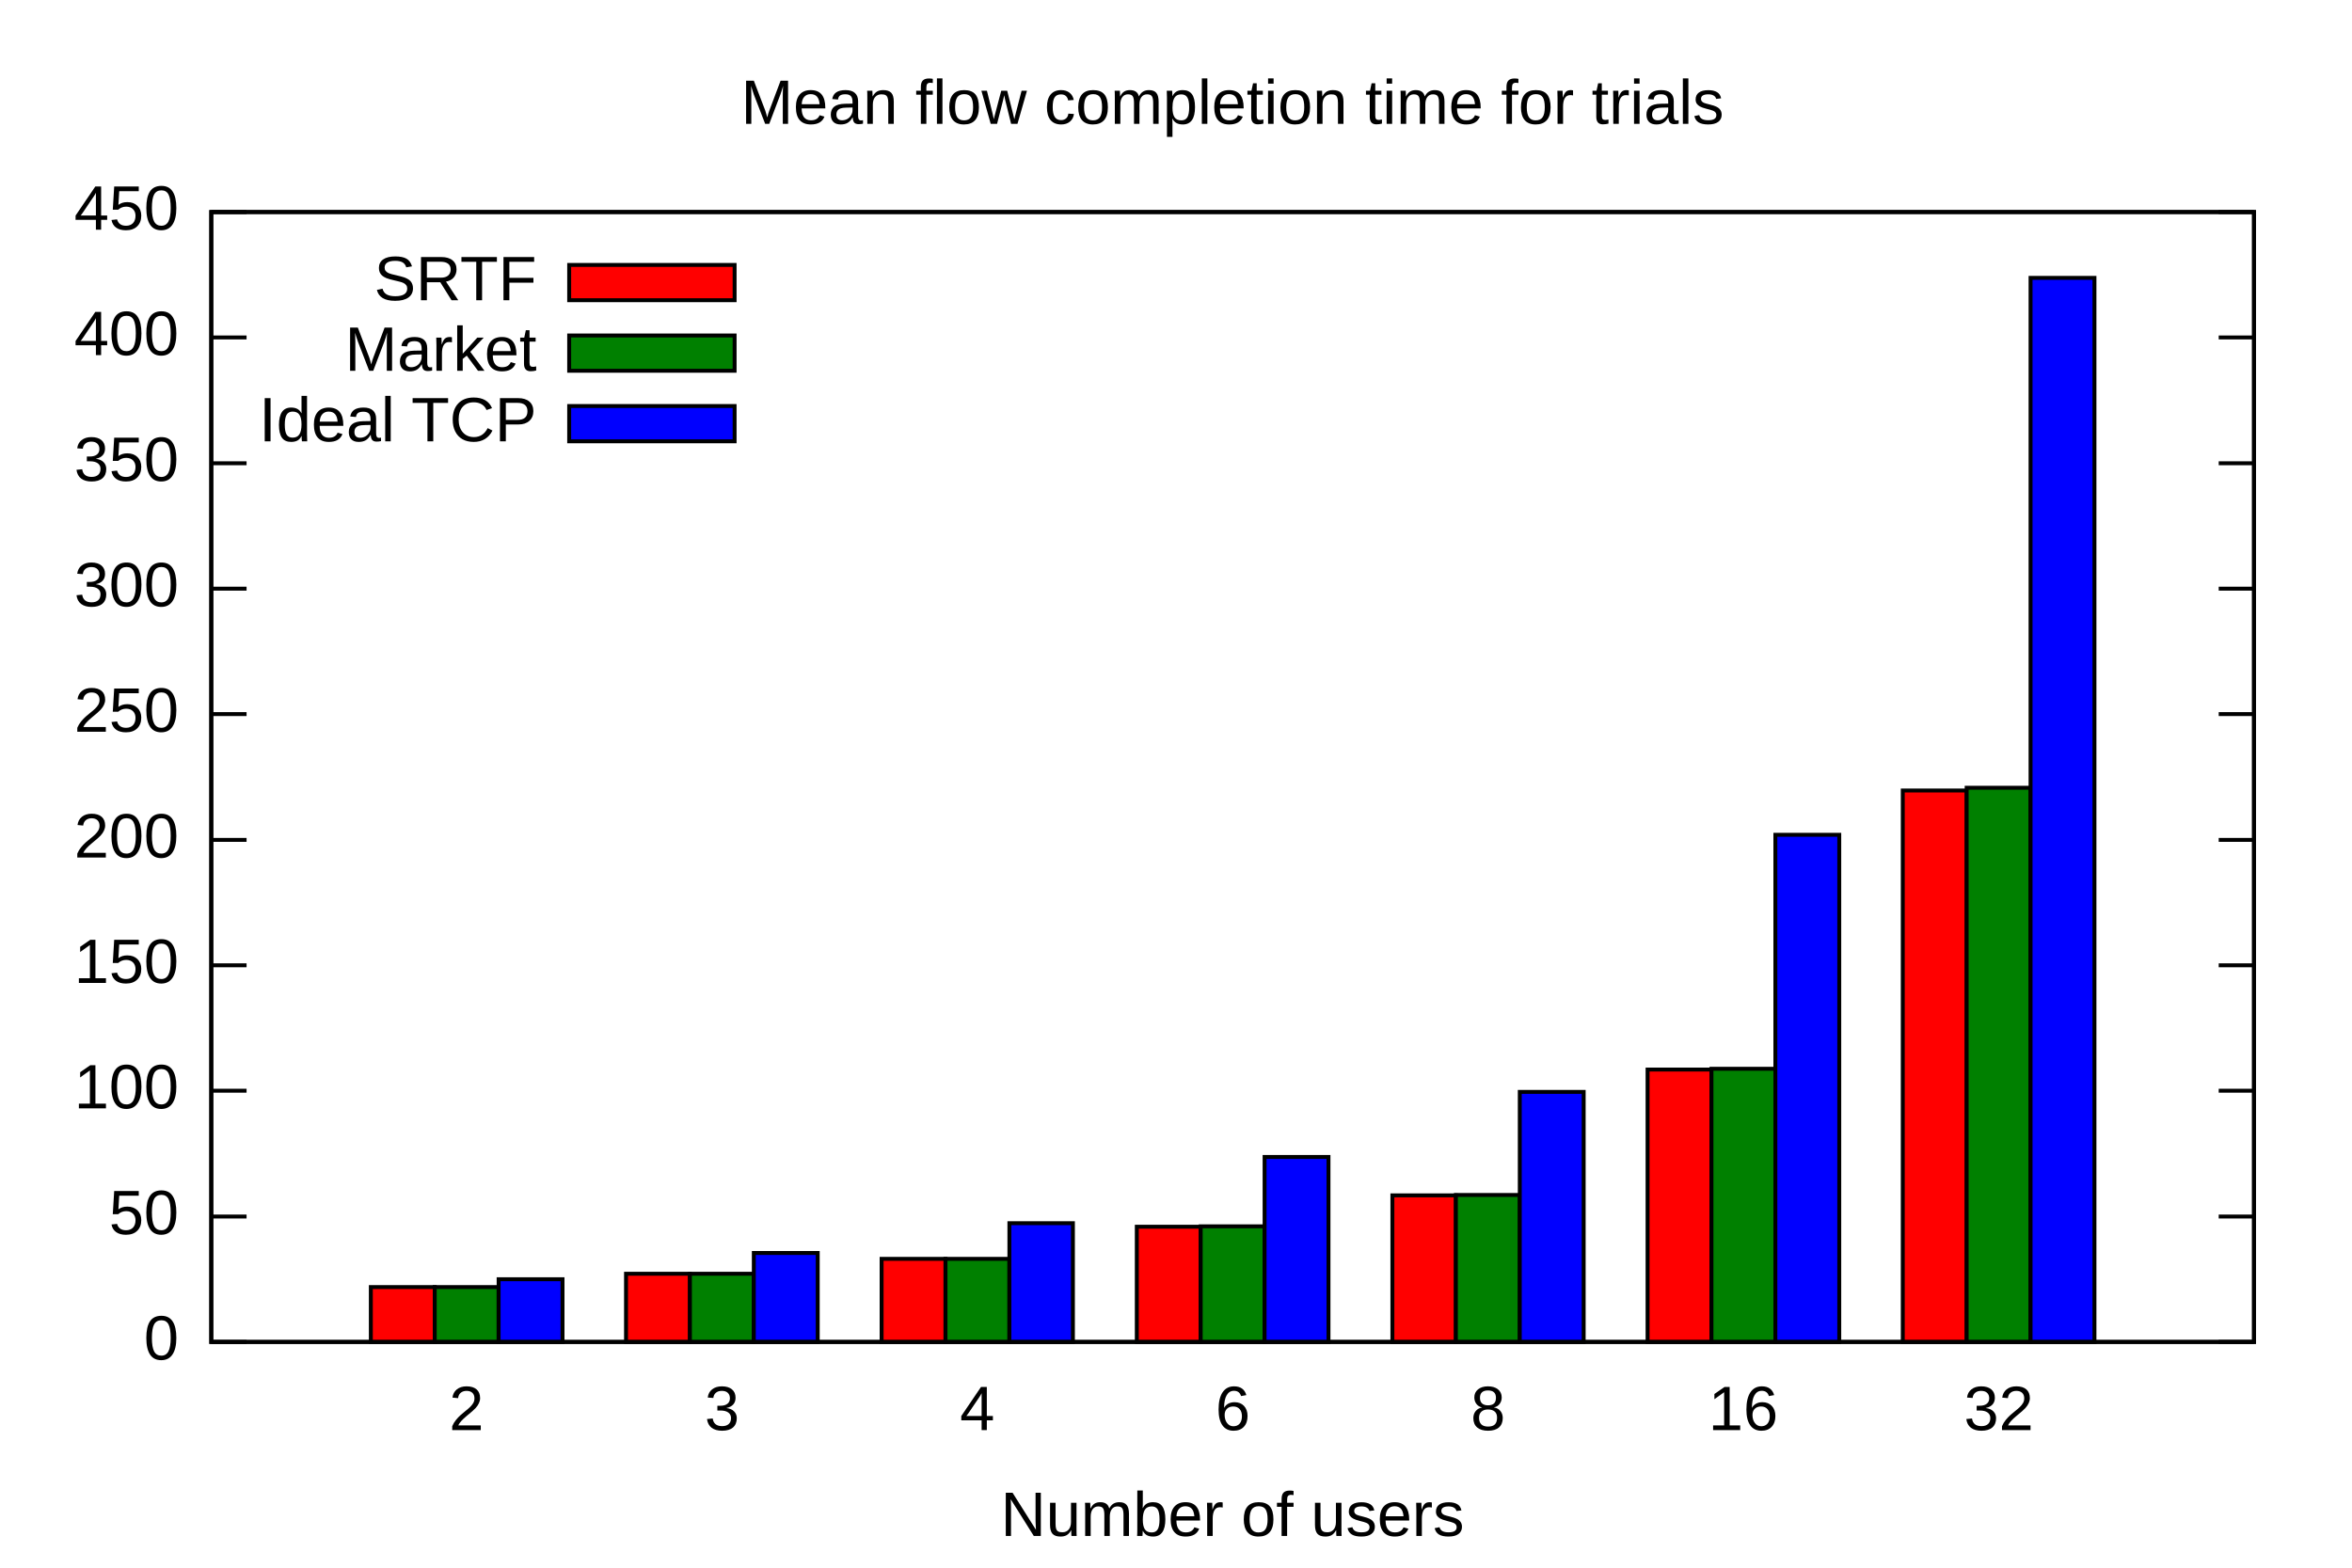
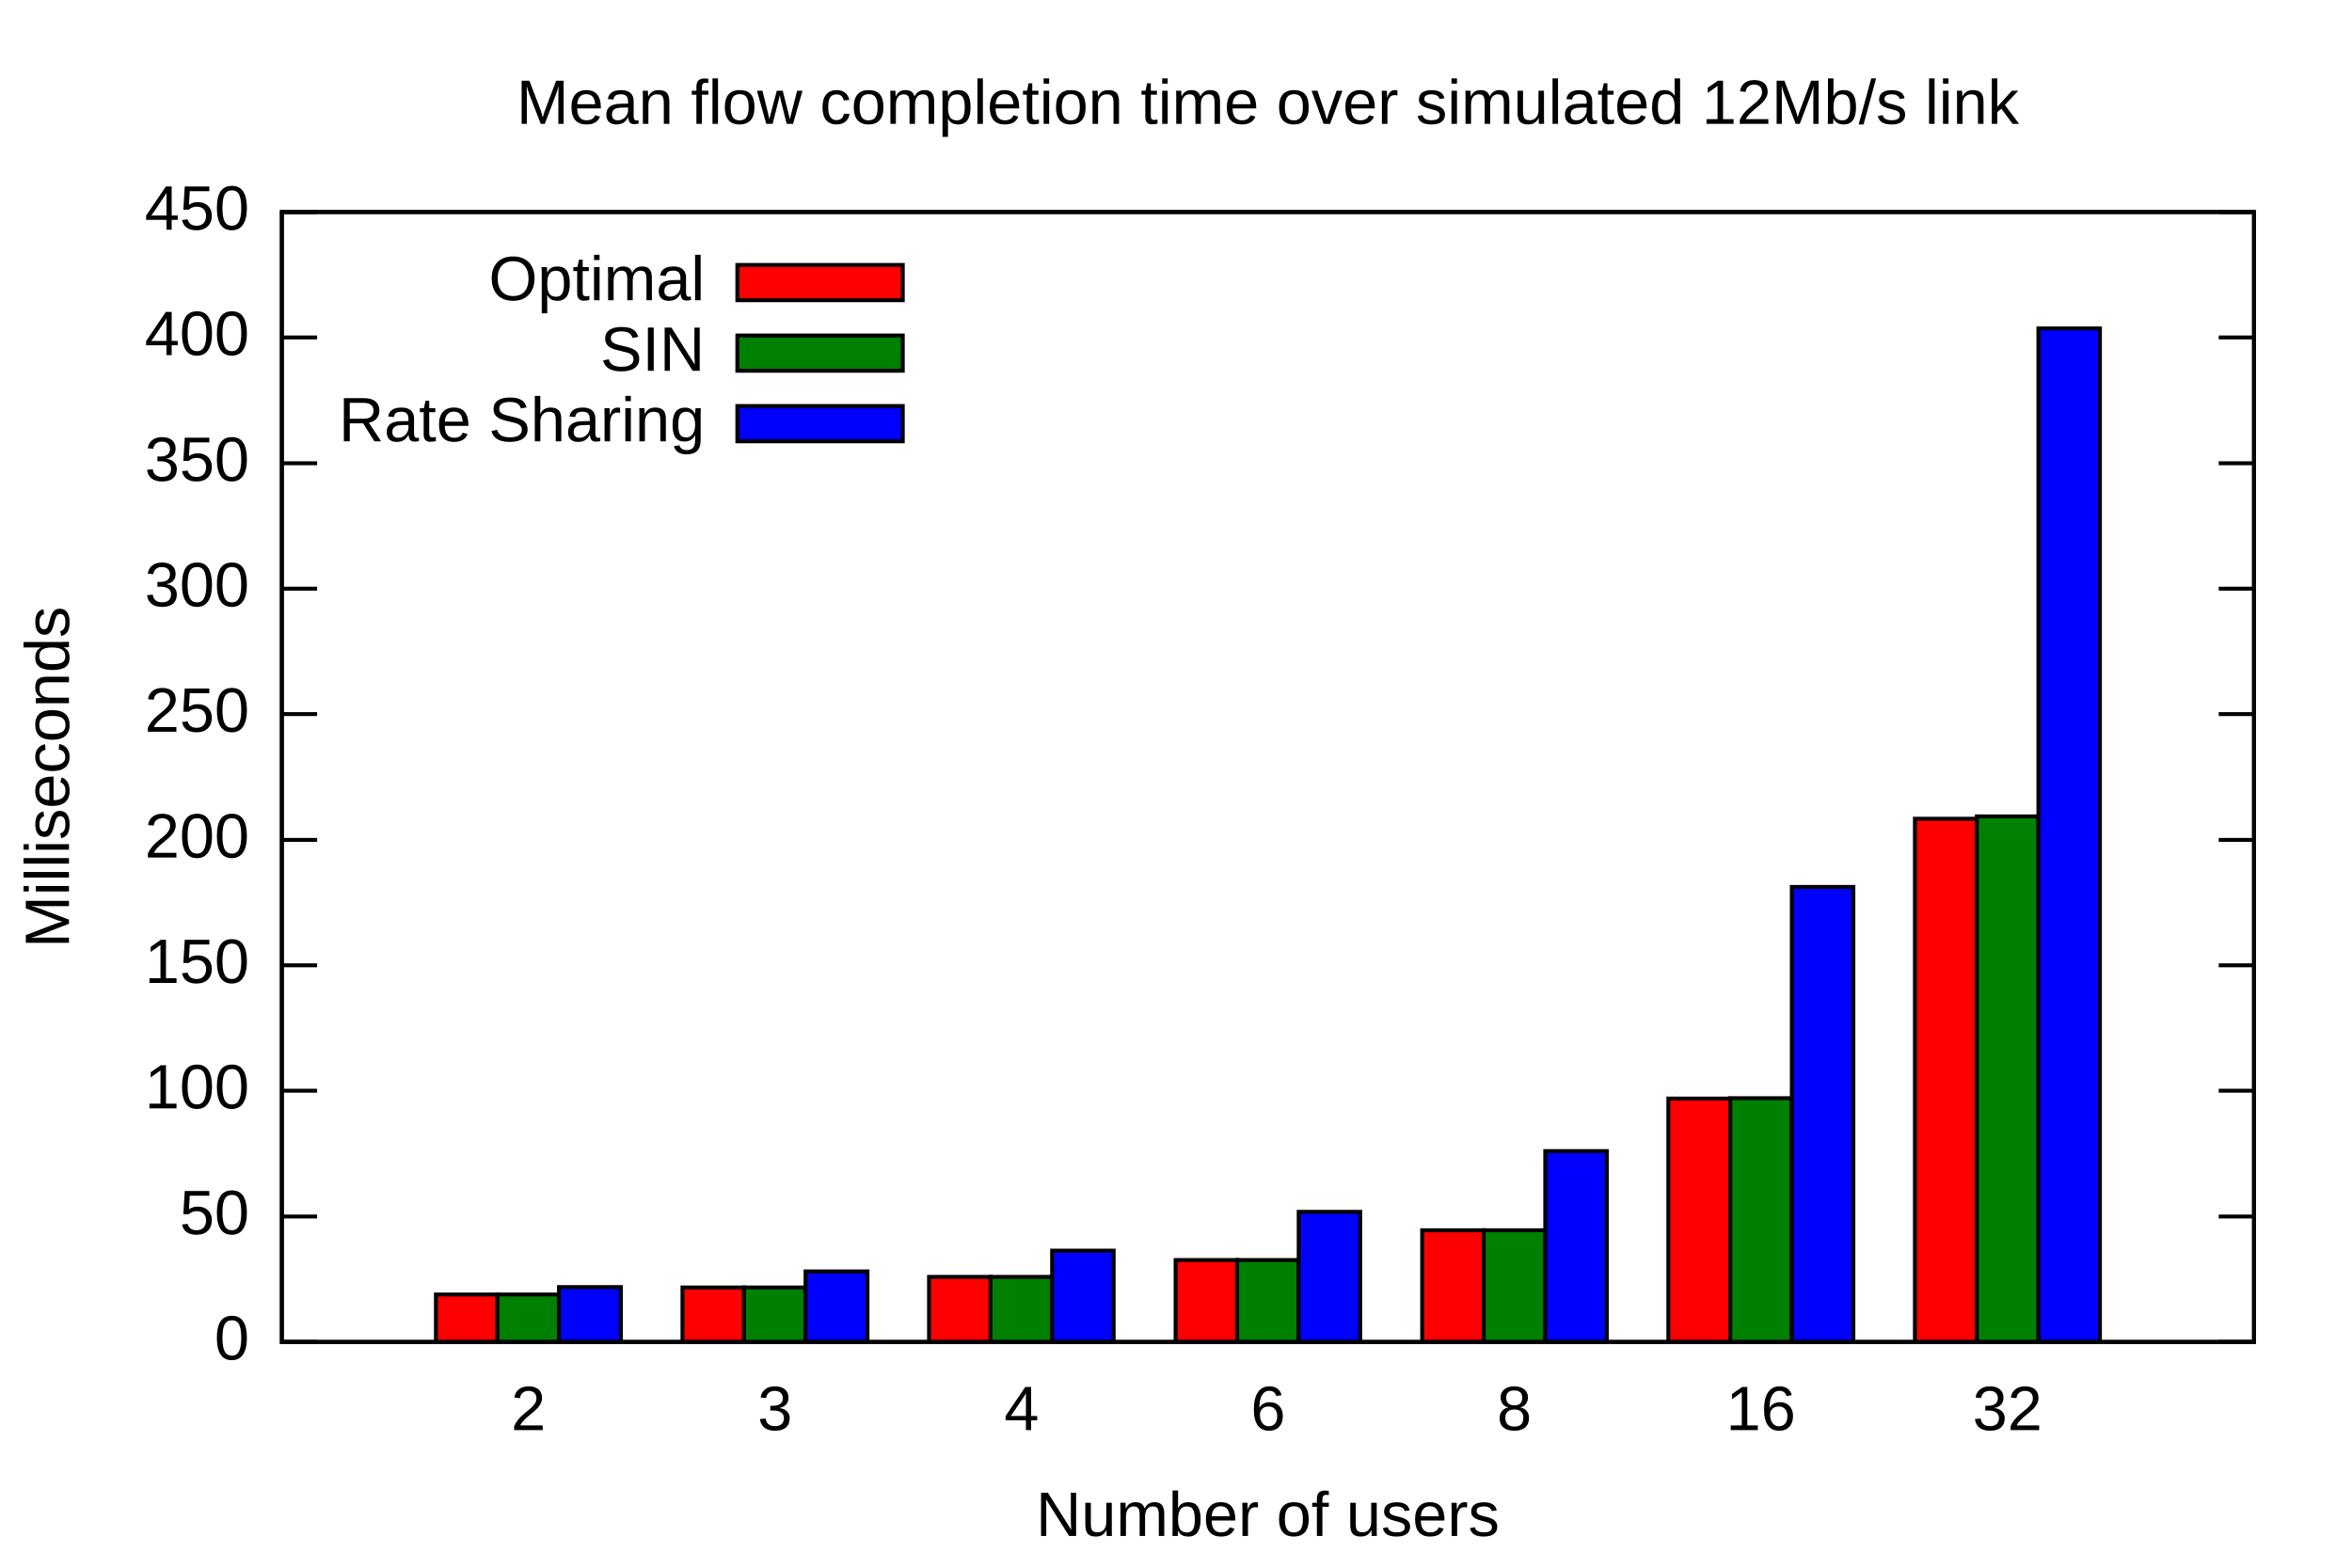
<svg xmlns="http://www.w3.org/2000/svg" xmlns:xlink="http://www.w3.org/1999/xlink" width="600" height="400" viewBox="0 0 600 400">
  <g id="gnuplot_canvas">
    <rect x="0" y="0" width="600" height="400" fill="none" />
    <defs>
      <circle id="gpDot" r="0.5" stroke-width="0.5" />
      <path id="gpPt0" stroke-width="0.222" stroke="currentColor" d="M-1,0 h2 M0,-1 v2" />
      <path id="gpPt1" stroke-width="0.222" stroke="currentColor" d="M-1,-1 L1,1 M1,-1 L-1,1" />
      <path id="gpPt2" stroke-width="0.222" stroke="currentColor" d="M-1,0 L1,0 M0,-1 L0,1 M-1,-1 L1,1 M-1,1 L1,-1" />
      <rect id="gpPt3" stroke-width="0.222" stroke="currentColor" x="-1" y="-1" width="2" height="2" />
      <rect id="gpPt4" stroke-width="0.222" stroke="currentColor" fill="currentColor" x="-1" y="-1" width="2" height="2" />
      <circle id="gpPt5" stroke-width="0.222" stroke="currentColor" cx="0" cy="0" r="1" />
      <use xlink:href="#gpPt5" id="gpPt6" fill="currentColor" stroke="none" />
      <path id="gpPt7" stroke-width="0.222" stroke="currentColor" d="M0,-1.33 L-1.33,0.67 L1.33,0.67 z" />
      <use xlink:href="#gpPt7" id="gpPt8" fill="currentColor" stroke="none" />
      <use xlink:href="#gpPt7" id="gpPt9" stroke="currentColor" transform="rotate(180)" />
      <use xlink:href="#gpPt9" id="gpPt10" fill="currentColor" stroke="none" />
      <use xlink:href="#gpPt3" id="gpPt11" stroke="currentColor" transform="rotate(45)" />
      <use xlink:href="#gpPt11" id="gpPt12" fill="currentColor" stroke="none" />
    </defs>
    <g style="fill:none; color:white; stroke:currentColor; stroke-width:1.00; stroke-linecap:butt; stroke-linejoin:miter">
</g>
    <g style="fill:none; color:black; stroke:currentColor; stroke-width:1.00; stroke-linecap:butt; stroke-linejoin:miter">
-       <path stroke="black" d="M53.9,342.4 L62.9,342.4 M575.0,342.4 L566.0,342.4  h0.01" />
-       <g transform="translate(45.6,346.9)" style="stroke:none; fill:black; font-family:arial; font-size:12.00pt; text-anchor:end">
+       <path stroke="black" d="M71.9,342.4 L80.9,342.4 M575.0,342.4 L566.0,342.4  h0.01" />
+       <g transform="translate(63.6,346.9)" style="stroke:none; fill:black; font-family:arial; font-size:12.00pt; text-anchor:end">
        <text> 0</text>
      </g>
-       <path stroke="black" d="M53.9,310.4 L62.9,310.4 M575.0,310.4 L566.0,310.4  h0.01" />
-       <g transform="translate(45.6,314.9)" style="stroke:none; fill:black; font-family:arial; font-size:12.00pt; text-anchor:end">
+       <path stroke="black" d="M71.9,310.4 L80.9,310.4 M575.0,310.4 L566.0,310.4  h0.01" />
+       <g transform="translate(63.6,314.9)" style="stroke:none; fill:black; font-family:arial; font-size:12.00pt; text-anchor:end">
        <text> 50</text>
      </g>
-       <path stroke="black" d="M53.9,278.3 L62.9,278.3 M575.0,278.3 L566.0,278.3  h0.01" />
-       <g transform="translate(45.6,282.8)" style="stroke:none; fill:black; font-family:arial; font-size:12.00pt; text-anchor:end">
+       <path stroke="black" d="M71.9,278.3 L80.9,278.3 M575.0,278.3 L566.0,278.3  h0.01" />
+       <g transform="translate(63.6,282.8)" style="stroke:none; fill:black; font-family:arial; font-size:12.00pt; text-anchor:end">
        <text> 100</text>
      </g>
-       <path stroke="black" d="M53.9,246.3 L62.9,246.3 M575.0,246.3 L566.0,246.3  h0.01" />
-       <g transform="translate(45.6,250.8)" style="stroke:none; fill:black; font-family:arial; font-size:12.00pt; text-anchor:end">
+       <path stroke="black" d="M71.9,246.3 L80.9,246.3 M575.0,246.3 L566.0,246.3  h0.01" />
+       <g transform="translate(63.6,250.8)" style="stroke:none; fill:black; font-family:arial; font-size:12.00pt; text-anchor:end">
        <text> 150</text>
      </g>
-       <path stroke="black" d="M53.9,214.3 L62.9,214.3 M575.0,214.3 L566.0,214.3  h0.01" />
-       <g transform="translate(45.6,218.8)" style="stroke:none; fill:black; font-family:arial; font-size:12.00pt; text-anchor:end">
+       <path stroke="black" d="M71.9,214.3 L80.9,214.3 M575.0,214.3 L566.0,214.3  h0.01" />
+       <g transform="translate(63.6,218.8)" style="stroke:none; fill:black; font-family:arial; font-size:12.00pt; text-anchor:end">
        <text> 200</text>
      </g>
-       <path stroke="black" d="M53.9,182.2 L62.9,182.2 M575.0,182.2 L566.0,182.2  h0.01" />
-       <g transform="translate(45.6,186.7)" style="stroke:none; fill:black; font-family:arial; font-size:12.00pt; text-anchor:end">
+       <path stroke="black" d="M71.9,182.2 L80.9,182.2 M575.0,182.2 L566.0,182.2  h0.01" />
+       <g transform="translate(63.6,186.7)" style="stroke:none; fill:black; font-family:arial; font-size:12.00pt; text-anchor:end">
        <text> 250</text>
      </g>
-       <path stroke="black" d="M53.9,150.2 L62.9,150.2 M575.0,150.2 L566.0,150.2  h0.01" />
-       <g transform="translate(45.6,154.7)" style="stroke:none; fill:black; font-family:arial; font-size:12.00pt; text-anchor:end">
+       <path stroke="black" d="M71.9,150.2 L80.9,150.2 M575.0,150.2 L566.0,150.2  h0.01" />
+       <g transform="translate(63.6,154.7)" style="stroke:none; fill:black; font-family:arial; font-size:12.00pt; text-anchor:end">
        <text> 300</text>
      </g>
-       <path stroke="black" d="M53.9,118.2 L62.9,118.2 M575.0,118.2 L566.0,118.2  h0.01" />
-       <g transform="translate(45.6,122.7)" style="stroke:none; fill:black; font-family:arial; font-size:12.00pt; text-anchor:end">
+       <path stroke="black" d="M71.9,118.2 L80.9,118.2 M575.0,118.2 L566.0,118.2  h0.01" />
+       <g transform="translate(63.6,122.7)" style="stroke:none; fill:black; font-family:arial; font-size:12.00pt; text-anchor:end">
        <text> 350</text>
      </g>
-       <path stroke="black" d="M53.9,86.1 L62.9,86.1 M575.0,86.1 L566.0,86.1  h0.01" />
-       <g transform="translate(45.6,90.6)" style="stroke:none; fill:black; font-family:arial; font-size:12.00pt; text-anchor:end">
+       <path stroke="black" d="M71.9,86.1 L80.9,86.1 M575.0,86.1 L566.0,86.1  h0.01" />
+       <g transform="translate(63.6,90.6)" style="stroke:none; fill:black; font-family:arial; font-size:12.00pt; text-anchor:end">
        <text> 400</text>
      </g>
-       <path stroke="black" d="M53.9,54.1 L62.9,54.1 M575.0,54.1 L566.0,54.1  h0.01" />
-       <g transform="translate(45.6,58.6)" style="stroke:none; fill:black; font-family:arial; font-size:12.00pt; text-anchor:end">
+       <path stroke="black" d="M71.9,54.1 L80.9,54.1 M575.0,54.1 L566.0,54.1  h0.01" />
+       <g transform="translate(63.6,58.6)" style="stroke:none; fill:black; font-family:arial; font-size:12.00pt; text-anchor:end">
        <text> 450</text>
      </g>
-       <path stroke="black" d="M119.0,342.4 L119.0,333.4  h0.01" />
-       <g transform="translate(119.0,364.9)" style="stroke:none; fill:black; font-family:arial; font-size:12.00pt; text-anchor:middle">
+       <path stroke="black" d="M134.8,342.4 L134.8,333.4  h0.01" />
+       <g transform="translate(134.8,364.9)" style="stroke:none; fill:black; font-family:arial; font-size:12.00pt; text-anchor:middle">
        <text>2</text>
      </g>
-       <path stroke="black" d="M184.2,342.4 L184.2,333.4  h0.01" />
-       <g transform="translate(184.2,364.9)" style="stroke:none; fill:black; font-family:arial; font-size:12.00pt; text-anchor:middle">
+       <path stroke="black" d="M197.7,342.4 L197.7,333.4  h0.01" />
+       <g transform="translate(197.7,364.9)" style="stroke:none; fill:black; font-family:arial; font-size:12.00pt; text-anchor:middle">
        <text>3</text>
      </g>
-       <path stroke="black" d="M249.3,342.4 L249.3,333.4  h0.01" />
-       <g transform="translate(249.3,364.9)" style="stroke:none; fill:black; font-family:arial; font-size:12.00pt; text-anchor:middle">
+       <path stroke="black" d="M260.6,342.4 L260.6,333.4  h0.01" />
+       <g transform="translate(260.6,364.9)" style="stroke:none; fill:black; font-family:arial; font-size:12.00pt; text-anchor:middle">
        <text>4</text>
      </g>
-       <path stroke="black" d="M314.5,342.4 L314.5,333.4  h0.01" />
-       <g transform="translate(314.5,364.9)" style="stroke:none; fill:black; font-family:arial; font-size:12.00pt; text-anchor:middle">
+       <path stroke="black" d="M323.5,342.4 L323.5,333.4  h0.01" />
+       <g transform="translate(323.5,364.9)" style="stroke:none; fill:black; font-family:arial; font-size:12.00pt; text-anchor:middle">
        <text>6</text>
      </g>
-       <path stroke="black" d="M379.6,342.4 L379.6,333.4  h0.01" />
-       <g transform="translate(379.6,364.9)" style="stroke:none; fill:black; font-family:arial; font-size:12.00pt; text-anchor:middle">
+       <path stroke="black" d="M386.3,342.4 L386.3,333.4  h0.01" />
+       <g transform="translate(386.3,364.9)" style="stroke:none; fill:black; font-family:arial; font-size:12.00pt; text-anchor:middle">
        <text>8</text>
      </g>
-       <path stroke="black" d="M444.7,342.4 L444.7,333.4  h0.01" />
-       <g transform="translate(444.7,364.9)" style="stroke:none; fill:black; font-family:arial; font-size:12.00pt; text-anchor:middle">
+       <path stroke="black" d="M449.2,342.4 L449.2,333.4  h0.01" />
+       <g transform="translate(449.2,364.9)" style="stroke:none; fill:black; font-family:arial; font-size:12.00pt; text-anchor:middle">
        <text>16</text>
      </g>
-       <path stroke="black" d="M509.9,342.4 L509.9,333.4  h0.01" />
-       <g transform="translate(509.9,364.9)" style="stroke:none; fill:black; font-family:arial; font-size:12.00pt; text-anchor:middle">
+       <path stroke="black" d="M512.1,342.4 L512.1,333.4  h0.01" />
+       <g transform="translate(512.1,364.9)" style="stroke:none; fill:black; font-family:arial; font-size:12.00pt; text-anchor:middle">
        <text>32</text>
      </g>
-       <path stroke="black" d="M53.9,54.1 L53.9,342.4 L575.0,342.4 L575.0,54.1 L53.9,54.1 Z  h0.01" />
-       <g transform="translate(314.4,391.9)" style="stroke:none; fill:black; font-family:arial; font-size:12.00pt; text-anchor:middle">
+       <path stroke="black" d="M71.9,54.1 L71.9,342.4 L575.0,342.4 L575.0,54.1 L71.9,54.1 Z  h0.01" />
+       <g transform="translate(17.6,198.3) rotate(270)" style="stroke:none; fill:black; font-family:arial; font-size:12.00pt; text-anchor:middle">
+         <text>Milliseconds</text>
+       </g>
+       <g transform="translate(323.4,391.9)" style="stroke:none; fill:black; font-family:arial; font-size:12.00pt; text-anchor:middle">
        <text>Number of users</text>
      </g>
-       <g transform="translate(314.4,31.6)" style="stroke:none; fill:black; font-family:arial; font-size:12.00pt; text-anchor:middle">
-         <text>Mean flow completion time for trials</text>
+       <g transform="translate(323.4,31.6)" style="stroke:none; fill:black; font-family:arial; font-size:12.00pt; text-anchor:middle">
+         <text>Mean flow completion time over simulated 12Mb/s link</text>
      </g>
    </g>
    <g id="delay_ratio_plot_1">
      <g style="fill:none; color:red; stroke:currentColor; stroke-width:1.00; stroke-linecap:butt; stroke-linejoin:miter">
-         <g transform="translate(136.9,76.6)" style="stroke:none; fill:black; font-family:arial; font-size:12.00pt; text-anchor:end">
-           <text>SRTF</text>
-         </g>
-         <g style="stroke:none; shape-rendering:crispEdges">
-           <polygon fill="currentColor" points="145.2,76.6 187.4,76.6 187.4,67.6 145.2,67.6 " />
-         </g>
-         <path stroke="black" d="M145.2,76.6 L187.4,76.6 L187.4,67.6 L145.2,67.6 L145.2,76.6 Z  h0.01" />
-         <g style="stroke:none; shape-rendering:crispEdges">
-           <polygon fill="currentColor" points="94.6,342.4 111.0,342.4 111.0,328.3 94.6,328.3 " />
-         </g>
-         <path stroke="black" d="M94.6,342.4 L94.6,328.4 L110.9,328.4 L110.9,342.4 L94.6,342.4 Z  h0.01" />
-         <g style="stroke:none; shape-rendering:crispEdges">
-           <polygon fill="currentColor" points="159.7,342.4 176.1,342.4 176.1,324.9 159.7,324.9 " />
-         </g>
-         <path stroke="black" d="M159.7,342.4 L159.7,325.0 L176.0,325.0 L176.0,342.4 L159.7,342.4 Z  h0.01" />
-         <g style="stroke:none; shape-rendering:crispEdges">
-           <polygon fill="currentColor" points="224.9,342.4 241.3,342.4 241.3,321.1 224.9,321.1 " />
-         </g>
-         <path stroke="black" d="M224.9,342.4 L224.9,321.2 L241.2,321.2 L241.2,342.4 L224.9,342.4 Z  h0.01" />
-         <g style="stroke:none; shape-rendering:crispEdges">
-           <polygon fill="currentColor" points="290.0,342.4 306.4,342.4 306.4,312.9 290.0,312.9 " />
-         </g>
-         <path stroke="black" d="M290.0,342.4 L290.0,313.0 L306.3,313.0 L306.3,342.4 L290.0,342.4 Z  h0.01" />
-         <g style="stroke:none; shape-rendering:crispEdges">
-           <polygon fill="currentColor" points="355.2,342.4 371.5,342.4 371.5,304.9 355.2,304.9 " />
-         </g>
-         <path stroke="black" d="M355.2,342.4 L355.2,305.0 L371.4,305.0 L371.4,342.4 L355.2,342.4 Z  h0.01" />
-         <g style="stroke:none; shape-rendering:crispEdges">
-           <polygon fill="currentColor" points="420.3,342.4 436.7,342.4 436.7,272.8 420.3,272.8 " />
-         </g>
-         <path stroke="black" d="M420.3,342.4 L420.3,272.9 L436.6,272.9 L436.6,342.4 L420.3,342.4 Z  h0.01" />
-         <g style="stroke:none; shape-rendering:crispEdges">
-           <polygon fill="currentColor" points="485.4,342.4 501.8,342.4 501.8,201.6 485.4,201.6 " />
-         </g>
-         <path stroke="black" d="M485.4,342.4 L485.4,201.7 L501.7,201.7 L501.7,342.4 L485.4,342.4 Z  h0.01" />
+         <g transform="translate(179.8,76.6)" style="stroke:none; fill:black; font-family:arial; font-size:12.00pt; text-anchor:end">
+           <text>Optimal</text>
+         </g>
+         <g style="stroke:none; shape-rendering:crispEdges">
+           <polygon fill="currentColor" points="188.1,76.6 230.3,76.6 230.3,67.6 188.1,67.6 " />
+         </g>
+         <path stroke="black" d="M188.1,76.6 L230.3,76.6 L230.3,67.6 L188.1,67.6 L188.1,76.6 Z  h0.01" />
+         <g style="stroke:none; shape-rendering:crispEdges">
+           <polygon fill="currentColor" points="111.2,342.4 127.0,342.4 127.0,330.2 111.2,330.2 " />
+         </g>
+         <path stroke="black" d="M111.2,342.4 L111.2,330.3 L126.9,330.3 L126.9,342.4 L111.2,342.4 Z  h0.01" />
+         <g style="stroke:none; shape-rendering:crispEdges">
+           <polygon fill="currentColor" points="174.1,342.4 189.9,342.4 189.9,328.4 174.1,328.4 " />
+         </g>
+         <path stroke="black" d="M174.1,342.4 L174.1,328.5 L189.8,328.5 L189.8,342.4 L174.1,342.4 Z  h0.01" />
+         <g style="stroke:none; shape-rendering:crispEdges">
+           <polygon fill="currentColor" points="237.0,342.4 252.8,342.4 252.8,325.7 237.0,325.7 " />
+         </g>
+         <path stroke="black" d="M237.0,342.4 L237.0,325.8 L252.7,325.8 L252.7,342.4 L237.0,342.4 Z  h0.01" />
+         <g style="stroke:none; shape-rendering:crispEdges">
+           <polygon fill="currentColor" points="299.9,342.4 315.7,342.4 315.7,321.4 299.9,321.4 " />
+         </g>
+         <path stroke="black" d="M299.9,342.4 L299.9,321.5 L315.6,321.5 L315.6,342.4 L299.9,342.4 Z  h0.01" />
+         <g style="stroke:none; shape-rendering:crispEdges">
+           <polygon fill="currentColor" points="362.8,342.4 378.6,342.4 378.6,313.8 362.8,313.8 " />
+         </g>
+         <path stroke="black" d="M362.8,342.4 L362.8,313.9 L378.5,313.9 L378.5,342.4 L362.8,342.4 Z  h0.01" />
+         <g style="stroke:none; shape-rendering:crispEdges">
+           <polygon fill="currentColor" points="425.6,342.4 441.5,342.4 441.5,280.2 425.6,280.2 " />
+         </g>
+         <path stroke="black" d="M425.6,342.4 L425.6,280.3 L441.4,280.3 L441.4,342.4 L425.6,342.4 Z  h0.01" />
+         <g style="stroke:none; shape-rendering:crispEdges">
+           <polygon fill="currentColor" points="488.5,342.4 504.4,342.4 504.4,208.8 488.5,208.8 " />
+         </g>
+         <path stroke="black" d="M488.5,342.4 L488.5,208.9 L504.3,208.9 L504.3,342.4 L488.5,342.4 Z  h0.01" />
      </g>
    </g>
    <g id="delay_ratio_plot_2">
      <g style="fill:none; color:green; stroke:currentColor; stroke-width:1.00; stroke-linecap:butt; stroke-linejoin:miter">
-         <g transform="translate(136.9,94.6)" style="stroke:none; fill:black; font-family:arial; font-size:12.00pt; text-anchor:end">
-           <text>Market</text>
-         </g>
-         <g style="stroke:none; shape-rendering:crispEdges">
-           <polygon fill="currentColor" points="145.2,94.6 187.4,94.6 187.4,85.6 145.2,85.6 " />
-         </g>
-         <path stroke="black" d="M145.2,94.6 L187.4,94.6 L187.4,85.6 L145.2,85.6 L145.2,94.6 Z  h0.01" />
-         <g style="stroke:none; shape-rendering:crispEdges">
-           <polygon fill="currentColor" points="110.9,342.4 127.3,342.4 127.3,328.3 110.9,328.3 " />
-         </g>
-         <path stroke="black" d="M110.9,342.4 L110.9,328.4 L127.2,328.4 L127.2,342.4 L110.9,342.4 Z  h0.01" />
-         <g style="stroke:none; shape-rendering:crispEdges">
-           <polygon fill="currentColor" points="176.0,342.4 192.4,342.4 192.4,324.9 176.0,324.9 " />
-         </g>
-         <path stroke="black" d="M176.0,342.4 L176.0,325.0 L192.3,325.0 L192.3,342.4 L176.0,342.4 Z  h0.01" />
-         <g style="stroke:none; shape-rendering:crispEdges">
-           <polygon fill="currentColor" points="241.2,342.4 257.6,342.4 257.6,321.1 241.2,321.1 " />
-         </g>
-         <path stroke="black" d="M241.2,342.4 L241.2,321.2 L257.5,321.2 L257.5,342.4 L241.2,342.4 Z  h0.01" />
-         <g style="stroke:none; shape-rendering:crispEdges">
-           <polygon fill="currentColor" points="306.3,342.4 322.7,342.4 322.7,312.8 306.3,312.8 " />
-         </g>
-         <path stroke="black" d="M306.3,342.4 L306.3,312.9 L322.6,312.9 L322.6,342.4 L306.3,342.4 Z  h0.01" />
-         <g style="stroke:none; shape-rendering:crispEdges">
-           <polygon fill="currentColor" points="371.4,342.4 387.8,342.4 387.8,304.8 371.4,304.8 " />
-         </g>
-         <path stroke="black" d="M371.4,342.4 L371.4,304.9 L387.7,304.9 L387.7,342.4 L371.4,342.4 Z  h0.01" />
-         <g style="stroke:none; shape-rendering:crispEdges">
-           <polygon fill="currentColor" points="436.6,342.4 453.0,342.4 453.0,272.6 436.6,272.6 " />
-         </g>
-         <path stroke="black" d="M436.6,342.4 L436.6,272.7 L452.9,272.7 L452.9,342.4 L436.6,342.4 Z  h0.01" />
-         <g style="stroke:none; shape-rendering:crispEdges">
-           <polygon fill="currentColor" points="501.7,342.4 518.1,342.4 518.1,200.9 501.7,200.9 " />
-         </g>
-         <path stroke="black" d="M501.7,342.4 L501.7,201.0 L518.0,201.0 L518.0,342.4 L501.7,342.4 Z  h0.01" />
+         <g transform="translate(179.8,94.6)" style="stroke:none; fill:black; font-family:arial; font-size:12.00pt; text-anchor:end">
+           <text>SIN</text>
+         </g>
+         <g style="stroke:none; shape-rendering:crispEdges">
+           <polygon fill="currentColor" points="188.1,94.6 230.3,94.6 230.3,85.6 188.1,85.6 " />
+         </g>
+         <path stroke="black" d="M188.1,94.6 L230.3,94.6 L230.3,85.6 L188.1,85.6 L188.1,94.6 Z  h0.01" />
+         <g style="stroke:none; shape-rendering:crispEdges">
+           <polygon fill="currentColor" points="126.9,342.4 142.7,342.4 142.7,330.2 126.9,330.2 " />
+         </g>
+         <path stroke="black" d="M126.9,342.4 L126.9,330.3 L142.6,330.3 L142.6,342.4 L126.9,342.4 Z  h0.01" />
+         <g style="stroke:none; shape-rendering:crispEdges">
+           <polygon fill="currentColor" points="189.8,342.4 205.6,342.4 205.6,328.4 189.8,328.4 " />
+         </g>
+         <path stroke="black" d="M189.8,342.4 L189.8,328.5 L205.5,328.5 L205.5,342.4 L189.8,342.4 Z  h0.01" />
+         <g style="stroke:none; shape-rendering:crispEdges">
+           <polygon fill="currentColor" points="252.7,342.4 268.5,342.4 268.5,325.7 252.7,325.7 " />
+         </g>
+         <path stroke="black" d="M252.7,342.4 L252.7,325.8 L268.4,325.8 L268.4,342.4 L252.7,342.4 Z  h0.01" />
+         <g style="stroke:none; shape-rendering:crispEdges">
+           <polygon fill="currentColor" points="315.6,342.4 331.4,342.4 331.4,321.4 315.6,321.4 " />
+         </g>
+         <path stroke="black" d="M315.6,342.4 L315.6,321.5 L331.3,321.5 L331.3,342.4 L315.6,342.4 Z  h0.01" />
+         <g style="stroke:none; shape-rendering:crispEdges">
+           <polygon fill="currentColor" points="378.5,342.4 394.3,342.4 394.3,313.8 378.5,313.8 " />
+         </g>
+         <path stroke="black" d="M378.5,342.4 L378.5,313.9 L394.2,313.9 L394.2,342.4 L378.5,342.4 Z  h0.01" />
+         <g style="stroke:none; shape-rendering:crispEdges">
+           <polygon fill="currentColor" points="441.4,342.4 457.2,342.4 457.2,280.1 441.4,280.1 " />
+         </g>
+         <path stroke="black" d="M441.4,342.4 L441.4,280.2 L457.1,280.2 L457.1,342.4 L441.4,342.4 Z  h0.01" />
+         <g style="stroke:none; shape-rendering:crispEdges">
+           <polygon fill="currentColor" points="504.3,342.4 520.1,342.4 520.1,208.2 504.3,208.2 " />
+         </g>
+         <path stroke="black" d="M504.3,342.4 L504.3,208.3 L520.0,208.3 L520.0,342.4 L504.3,342.4 Z  h0.01" />
      </g>
    </g>
    <g id="delay_ratio_plot_3">
      <g style="fill:none; color:blue; stroke:currentColor; stroke-width:1.00; stroke-linecap:butt; stroke-linejoin:miter">
-         <g transform="translate(136.9,112.6)" style="stroke:none; fill:black; font-family:arial; font-size:12.00pt; text-anchor:end">
-           <text>Ideal TCP</text>
-         </g>
-         <g style="stroke:none; shape-rendering:crispEdges">
-           <polygon fill="currentColor" points="145.2,112.6 187.4,112.6 187.4,103.6 145.2,103.6 " />
-         </g>
-         <path stroke="black" d="M145.2,112.6 L187.4,112.6 L187.4,103.6 L145.2,103.6 L145.2,112.6 Z  h0.01" />
-         <g style="stroke:none; shape-rendering:crispEdges">
-           <polygon fill="currentColor" points="127.2,342.4 143.6,342.4 143.6,326.3 127.2,326.3 " />
-         </g>
-         <path stroke="black" d="M127.2,342.4 L127.2,326.4 L143.5,326.4 L143.5,342.4 L127.2,342.4 Z  h0.01" />
-         <g style="stroke:none; shape-rendering:crispEdges">
-           <polygon fill="currentColor" points="192.3,342.4 208.7,342.4 208.7,319.6 192.3,319.6 " />
-         </g>
-         <path stroke="black" d="M192.3,342.4 L192.3,319.7 L208.6,319.7 L208.6,342.4 L192.3,342.4 Z  h0.01" />
-         <g style="stroke:none; shape-rendering:crispEdges">
-           <polygon fill="currentColor" points="257.5,342.4 273.8,342.4 273.8,312.0 257.5,312.0 " />
-         </g>
-         <path stroke="black" d="M257.5,342.4 L257.5,312.1 L273.7,312.1 L273.7,342.4 L257.5,342.4 Z  h0.01" />
-         <g style="stroke:none; shape-rendering:crispEdges">
-           <polygon fill="currentColor" points="322.6,342.4 339.0,342.4 339.0,295.1 322.6,295.1 " />
-         </g>
-         <path stroke="black" d="M322.6,342.4 L322.6,295.2 L338.9,295.2 L338.9,342.4 L322.6,342.4 Z  h0.01" />
-         <g style="stroke:none; shape-rendering:crispEdges">
-           <polygon fill="currentColor" points="387.7,342.4 404.1,342.4 404.1,278.5 387.7,278.5 " />
-         </g>
-         <path stroke="black" d="M387.7,342.4 L387.7,278.6 L404.0,278.6 L404.0,342.4 L387.7,342.4 Z  h0.01" />
-         <g style="stroke:none; shape-rendering:crispEdges">
-           <polygon fill="currentColor" points="452.9,342.4 469.3,342.4 469.3,212.9 452.9,212.9 " />
-         </g>
-         <path stroke="black" d="M452.9,342.4 L452.9,213.0 L469.2,213.0 L469.2,342.4 L452.9,342.4 Z  h0.01" />
-         <g style="stroke:none; shape-rendering:crispEdges">
-           <polygon fill="currentColor" points="518.0,342.4 534.4,342.4 534.4,70.8 518.0,70.8 " />
-         </g>
-         <path stroke="black" d="M518.0,342.4 L518.0,70.9 L534.3,70.9 L534.3,342.4 L518.0,342.4 Z  h0.01" />
+         <g transform="translate(179.8,112.6)" style="stroke:none; fill:black; font-family:arial; font-size:12.00pt; text-anchor:end">
+           <text>Rate Sharing</text>
+         </g>
+         <g style="stroke:none; shape-rendering:crispEdges">
+           <polygon fill="currentColor" points="188.1,112.6 230.3,112.6 230.3,103.6 188.1,103.6 " />
+         </g>
+         <path stroke="black" d="M188.1,112.6 L230.3,112.6 L230.3,103.6 L188.1,103.6 L188.1,112.6 Z  h0.01" />
+         <g style="stroke:none; shape-rendering:crispEdges">
+           <polygon fill="currentColor" points="142.6,342.4 158.5,342.4 158.5,328.3 142.6,328.3 " />
+         </g>
+         <path stroke="black" d="M142.6,342.4 L142.6,328.4 L158.4,328.4 L158.4,342.4 L142.6,342.4 Z  h0.01" />
+         <g style="stroke:none; shape-rendering:crispEdges">
+           <polygon fill="currentColor" points="205.5,342.4 221.4,342.4 221.4,324.3 205.5,324.3 " />
+         </g>
+         <path stroke="black" d="M205.5,342.4 L205.5,324.4 L221.3,324.4 L221.3,342.4 L205.5,342.4 Z  h0.01" />
+         <g style="stroke:none; shape-rendering:crispEdges">
+           <polygon fill="currentColor" points="268.4,342.4 284.2,342.4 284.2,319.0 268.4,319.0 " />
+         </g>
+         <path stroke="black" d="M268.4,342.4 L268.4,319.1 L284.1,319.1 L284.1,342.4 L268.4,342.4 Z  h0.01" />
+         <g style="stroke:none; shape-rendering:crispEdges">
+           <polygon fill="currentColor" points="331.3,342.4 347.1,342.4 347.1,309.1 331.3,309.1 " />
+         </g>
+         <path stroke="black" d="M331.3,342.4 L331.3,309.2 L347.0,309.2 L347.0,342.4 L331.3,342.4 Z  h0.01" />
+         <g style="stroke:none; shape-rendering:crispEdges">
+           <polygon fill="currentColor" points="394.2,342.4 410.0,342.4 410.0,293.6 394.2,293.6 " />
+         </g>
+         <path stroke="black" d="M394.2,342.4 L394.2,293.7 L409.9,293.7 L409.9,342.4 L394.2,342.4 Z  h0.01" />
+         <g style="stroke:none; shape-rendering:crispEdges">
+           <polygon fill="currentColor" points="457.1,342.4 472.9,342.4 472.9,226.2 457.1,226.2 " />
+         </g>
+         <path stroke="black" d="M457.1,342.4 L457.1,226.3 L472.8,226.3 L472.8,342.4 L457.1,342.4 Z  h0.01" />
+         <g style="stroke:none; shape-rendering:crispEdges">
+           <polygon fill="currentColor" points="520.0,342.4 535.8,342.4 535.8,83.7 520.0,83.7 " />
+         </g>
+         <path stroke="black" d="M520.0,342.4 L520.0,83.8 L535.7,83.8 L535.7,342.4 L520.0,342.4 Z  h0.01" />
      </g>
    </g>
    <g style="fill:none; color:black; stroke:currentColor; stroke-width:1.00; stroke-linecap:butt; stroke-linejoin:miter">
-       <path stroke="black" d="M53.9,54.1 L53.9,342.4 L575.0,342.4 L575.0,54.1 L53.9,54.1 Z  h0.01" />
+       <path stroke="black" d="M71.9,54.1 L71.9,342.4 L575.0,342.4 L575.0,54.1 L71.9,54.1 Z  h0.01" />
    </g>
  </g>
</svg>
